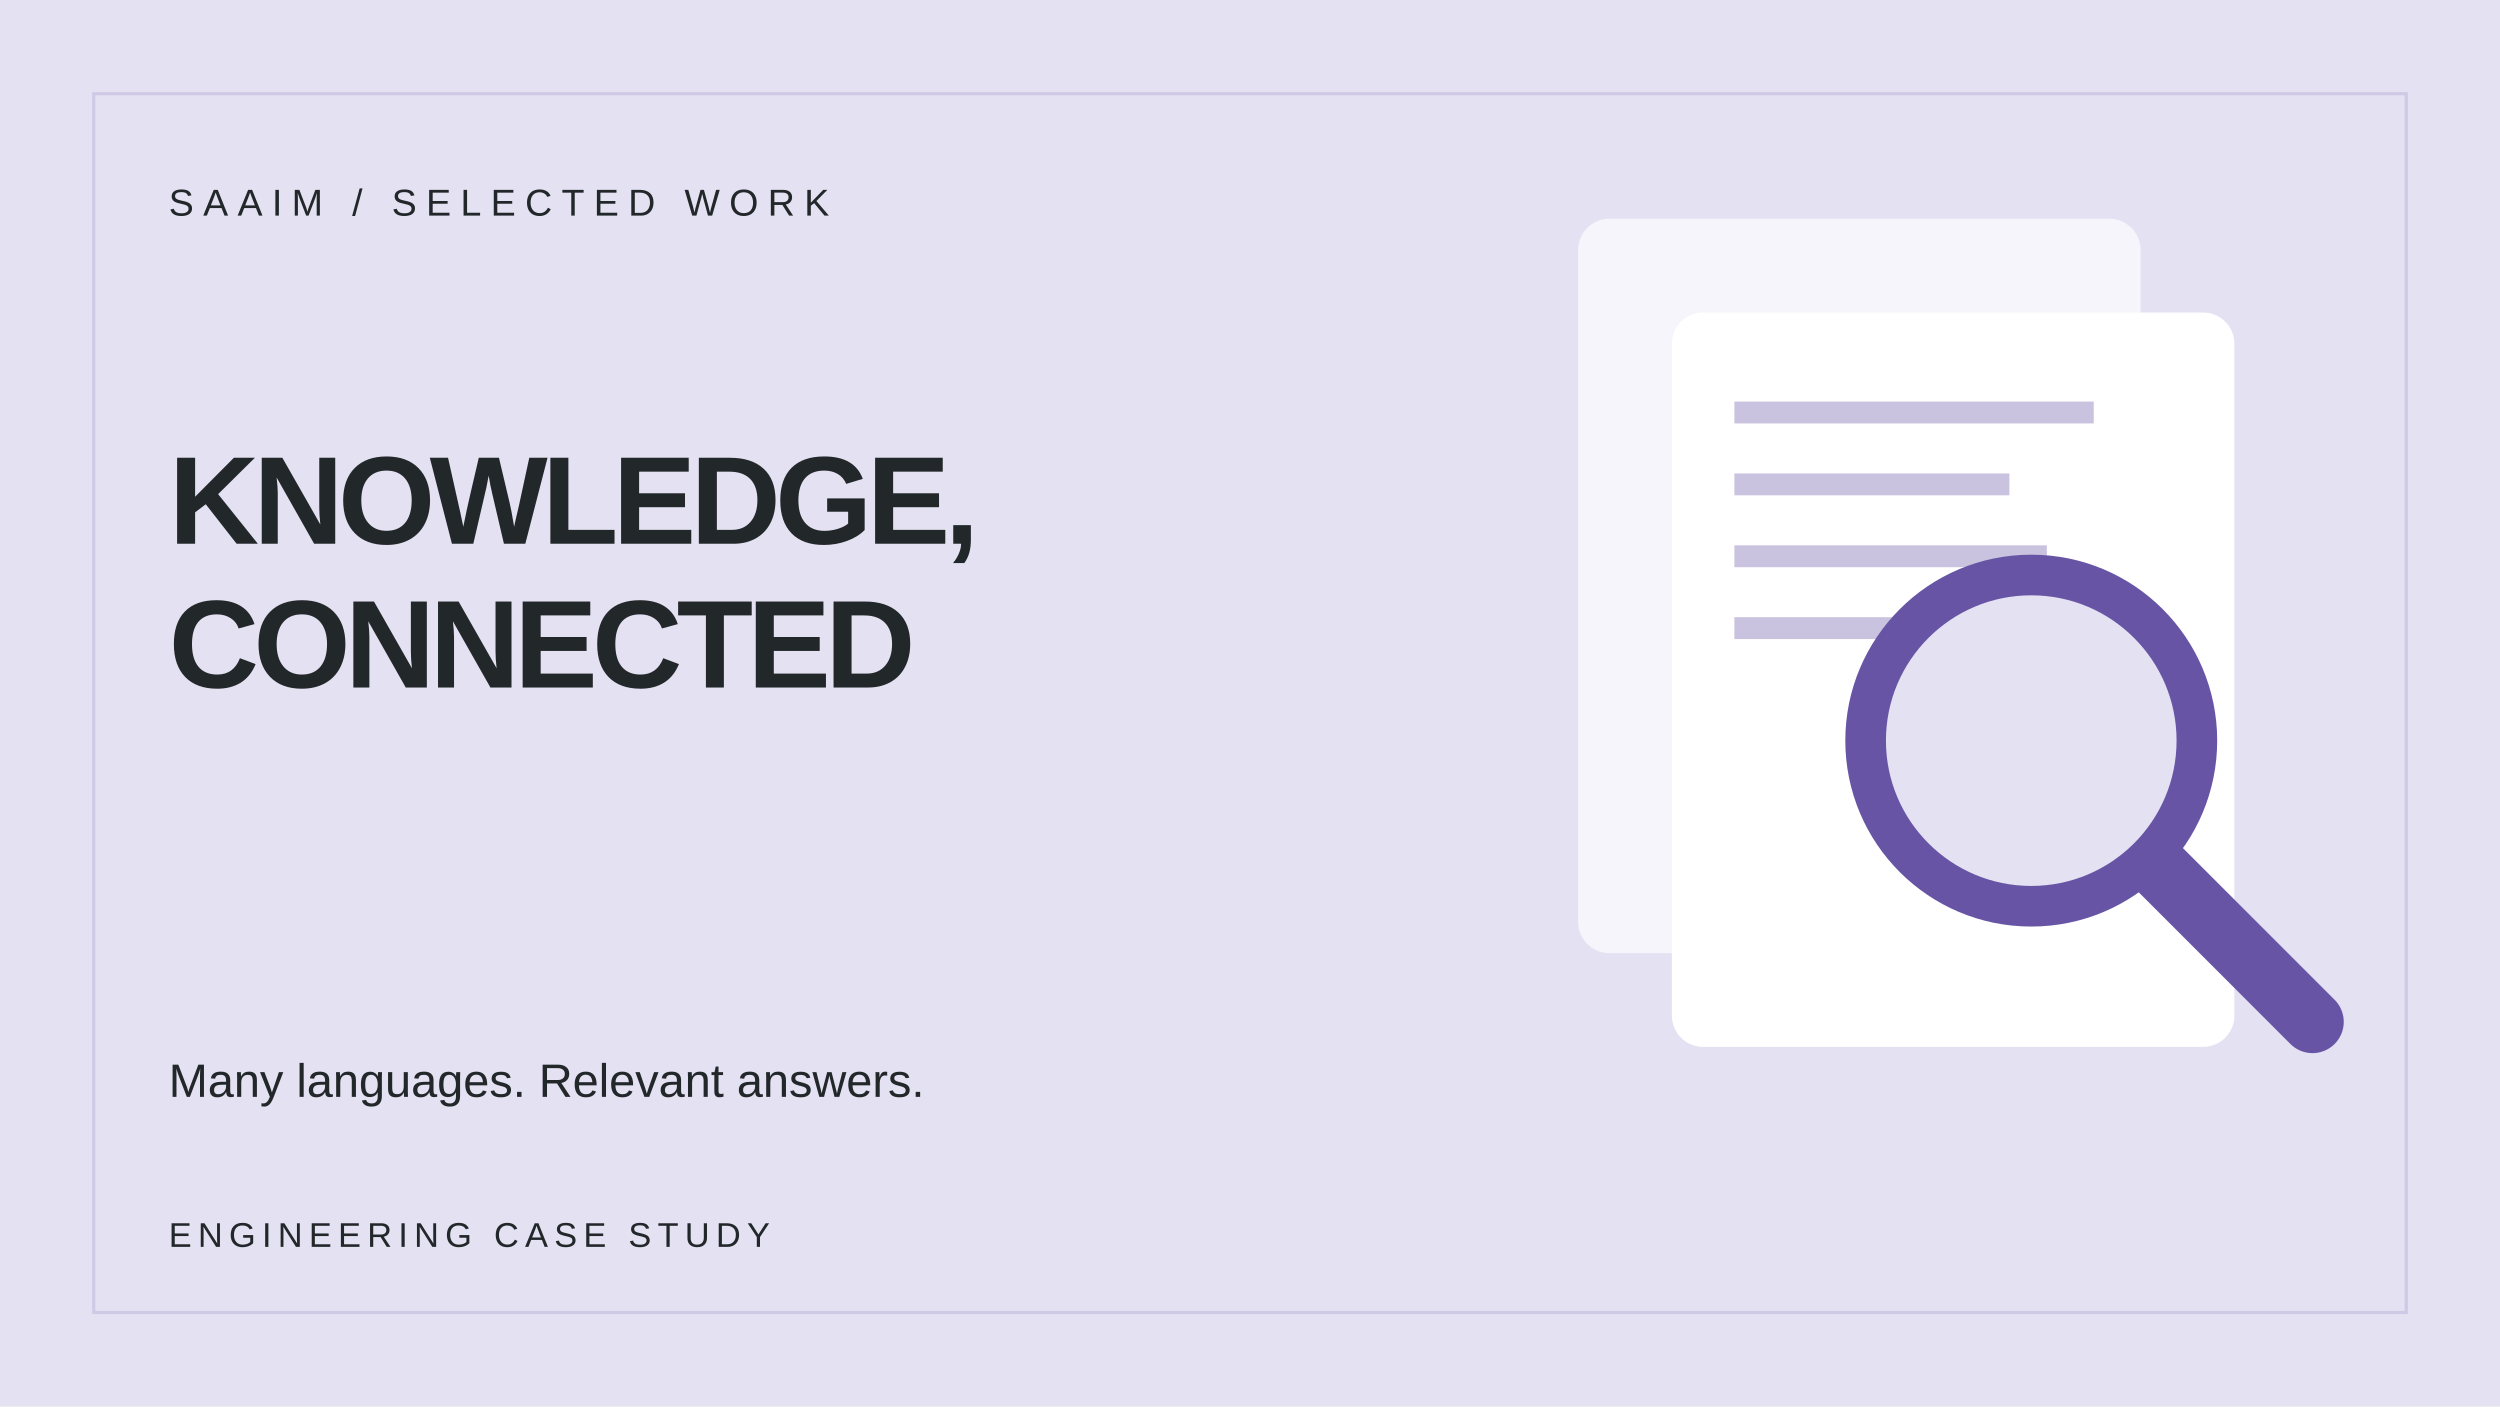
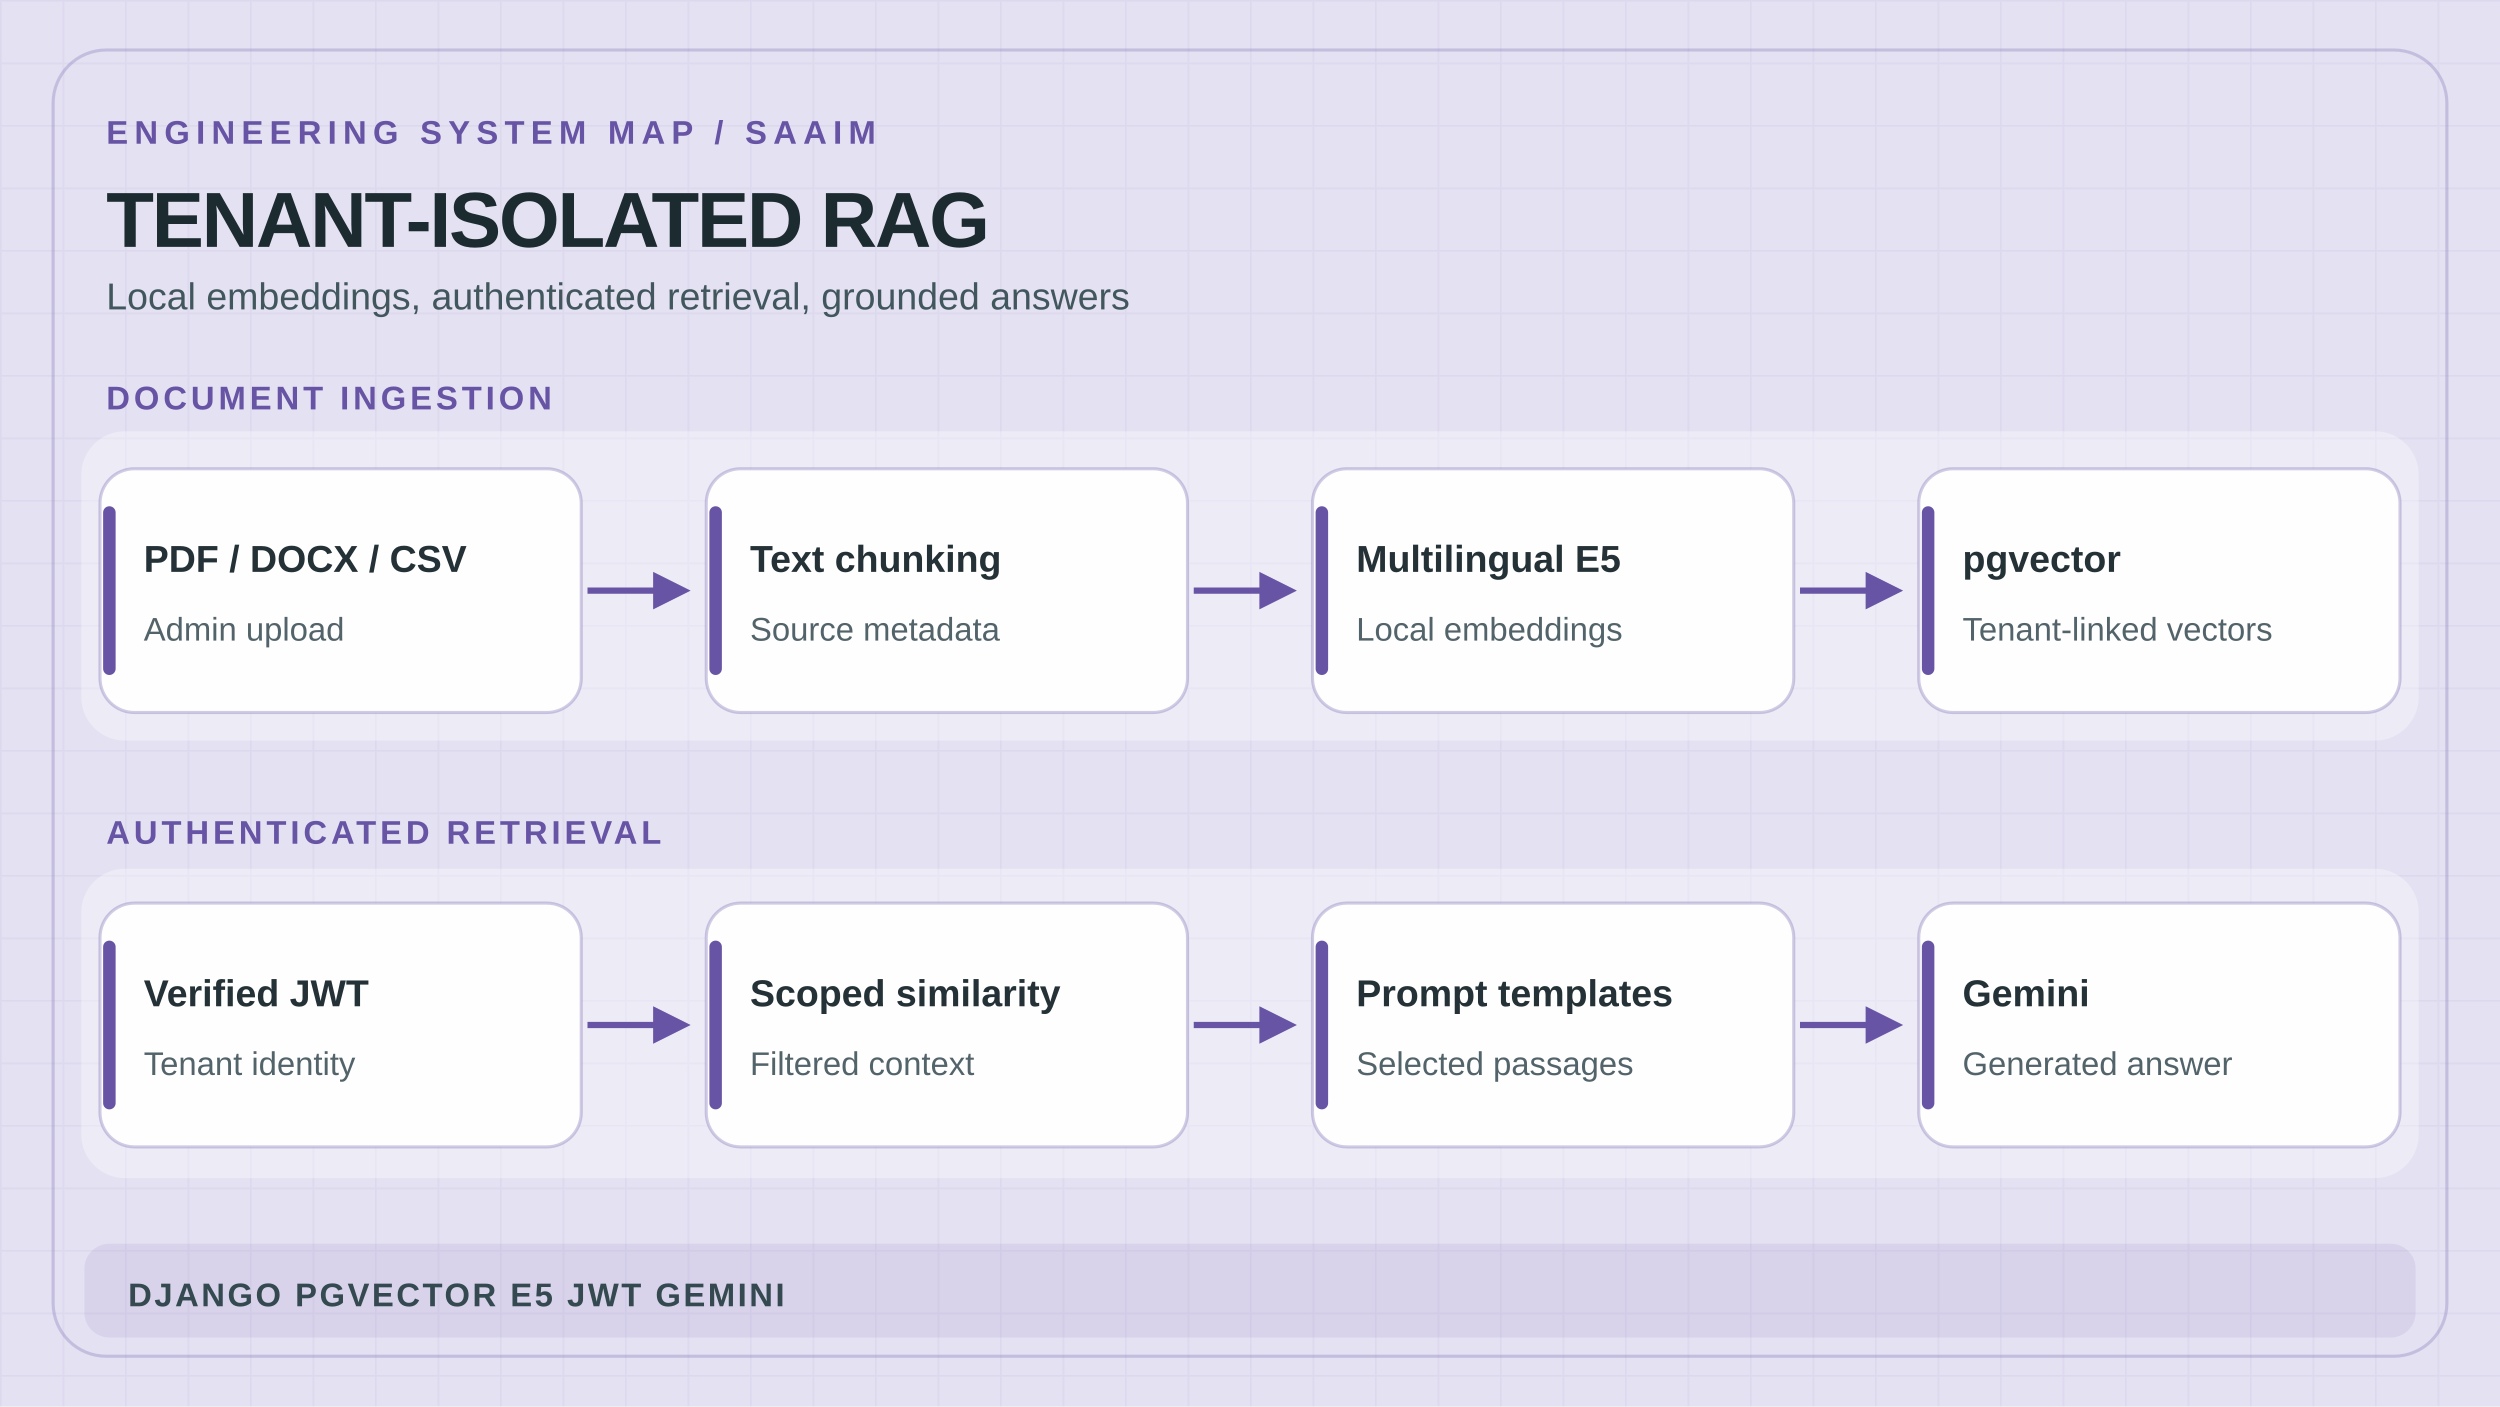
- <svg xmlns="http://www.w3.org/2000/svg" width="800" height="450" viewBox="0 0 800 450">
+ <svg xmlns="http://www.w3.org/2000/svg" width="800" height="450" viewBox="0 0 800 450" role="img" aria-labelledby="title desc">
+   <defs>
+     <marker id="arrow" markerWidth="6" markerHeight="6" refX="4.5" refY="3" orient="auto">
+       <path d="M0 0 L6 3 L0 6 Z" fill="#6754a5" />
+     </marker>
+     <pattern id="grid" width="20" height="20" patternUnits="userSpaceOnUse">
+       <path d="M20 0H0V20" fill="none" stroke="#6754a5" stroke-opacity=".055" />
+     </pattern>
+   </defs>
  <rect width="800" height="450" fill="#e4e1f2" />
-   <path d="M30 30h740v390H30z" stroke="#6754a5" stroke-opacity=".17" fill="none" />
-   <g font-family="Arial, Helvetica, sans-serif">
-     <text x="54" y="69" font-size="12" letter-spacing="3" fill="#22272a">SAAIM / SELECTED WORK</text>
-     <text x="54" y="174" font-size="40" font-weight="800" letter-spacing="-1.8" fill="#22272a">KNOWLEDGE,</text>
-     <text x="54" y="220" font-size="40" font-weight="800" letter-spacing="-1.8" fill="#22272a">CONNECTED</text>
-     <text x="54" y="351" font-size="15" fill="#22272a">Many languages. Relevant answers.</text>
-     <rect x="505" y="70" width="180" height="235" rx="10" fill="#ffffffaa" />
-     <rect x="535" y="100" width="180" height="235" rx="10" fill="#fff" />
-     <path d="M555 132h115M555 155h88M555 178h100M555 201h65" stroke="#6754a5" stroke-opacity=".35" stroke-width="7" />
-     <circle cx="650" cy="237" r="53" fill="#e4e1f2" stroke="#6754a5" stroke-width="13" />
-     <path d="m691 278 49 49" stroke="#6754a5" stroke-width="20" stroke-linecap="round" />
-     <text x="54" y="399" font-size="11" letter-spacing="2" fill="#22272a">ENGINEERING CASE STUDY</text>
+   <rect width="800" height="450" fill="url(#grid)" />
+   <rect x="17" y="16" width="766" height="418" rx="17" fill="none" stroke="#6754a5" stroke-opacity=".25" />
+   <text x="34" y="46" fill="#6754a5" font-family="Arial,Helvetica,sans-serif" font-size="10.5" font-weight="700" letter-spacing="2">ENGINEERING SYSTEM MAP / SAAIM</text>
+   <text x="34" y="79" fill="#1c2b30" font-family="Arial,Helvetica,sans-serif" font-size="25" font-weight="800" letter-spacing="-.7">TENANT-ISOLATED RAG</text>
+   <text x="34" y="99" fill="#41565d" font-family="Arial,Helvetica,sans-serif" font-size="12">Local embeddings, authenticated retrieval, grounded answers</text>
+   <g font-family="Arial,Helvetica,sans-serif">
+     <text x="34" y="131" fill="#6754a5" font-size="10.5" font-weight="700" letter-spacing="1.25">DOCUMENT INGESTION</text>
+     <rect x="26" y="138" width="748" height="99" rx="14" fill="#ffffff" fill-opacity=".33" />
+     <g>
+       <rect x="32" y="150" width="154" height="78" rx="11" fill="#ffffff" fill-opacity=".94" stroke="#6754a5" stroke-opacity=".29" />
+       <rect x="33" y="162" width="4" height="54" rx="2" fill="#6754a5" />
+       <text x="46" y="183" font-size="12" font-weight="700" fill="#243136">PDF / DOCX / CSV</text>
+       <text x="46" y="205" font-size="10.5" fill="#52636a">Admin upload</text>
+     </g>
+     <g>
+       <rect x="226" y="150" width="154" height="78" rx="11" fill="#ffffff" fill-opacity=".94" stroke="#6754a5" stroke-opacity=".29" />
+       <rect x="227" y="162" width="4" height="54" rx="2" fill="#6754a5" />
+       <text x="240" y="183" font-size="12" font-weight="700" fill="#243136">Text chunking</text>
+       <text x="240" y="205" font-size="10.5" fill="#52636a">Source metadata</text>
+     </g>
+     <g>
+       <rect x="420" y="150" width="154" height="78" rx="11" fill="#ffffff" fill-opacity=".94" stroke="#6754a5" stroke-opacity=".29" />
+       <rect x="421" y="162" width="4" height="54" rx="2" fill="#6754a5" />
+       <text x="434" y="183" font-size="12" font-weight="700" fill="#243136">Multilingual E5</text>
+       <text x="434" y="205" font-size="10.5" fill="#52636a">Local embeddings</text>
+     </g>
+     <g>
+       <rect x="614" y="150" width="154" height="78" rx="11" fill="#ffffff" fill-opacity=".94" stroke="#6754a5" stroke-opacity=".29" />
+       <rect x="615" y="162" width="4" height="54" rx="2" fill="#6754a5" />
+       <text x="628" y="183" font-size="12" font-weight="700" fill="#243136">pgvector</text>
+       <text x="628" y="205" font-size="10.5" fill="#52636a">Tenant-linked vectors</text>
+     </g>
+     <path d="M188 189 H218" stroke="#6754a5" stroke-width="2" fill="none" marker-end="url(#arrow)" />
+     <path d="M382 189 H412" stroke="#6754a5" stroke-width="2" fill="none" marker-end="url(#arrow)" />
+     <path d="M576 189 H606" stroke="#6754a5" stroke-width="2" fill="none" marker-end="url(#arrow)" />
+     <text x="34" y="270" fill="#6754a5" font-size="10.5" font-weight="700" letter-spacing="1.25">AUTHENTICATED RETRIEVAL</text>
+     <rect x="26" y="278" width="748" height="99" rx="14" fill="#ffffff" fill-opacity=".33" />
+     <g>
+       <rect x="32" y="289" width="154" height="78" rx="11" fill="#ffffff" fill-opacity=".94" stroke="#6754a5" stroke-opacity=".29" />
+       <rect x="33" y="301" width="4" height="54" rx="2" fill="#6754a5" />
+       <text x="46" y="322" font-size="12" font-weight="700" fill="#243136">Verified JWT</text>
+       <text x="46" y="344" font-size="10.5" fill="#52636a">Tenant identity</text>
+     </g>
+     <g>
+       <rect x="226" y="289" width="154" height="78" rx="11" fill="#ffffff" fill-opacity=".94" stroke="#6754a5" stroke-opacity=".29" />
+       <rect x="227" y="301" width="4" height="54" rx="2" fill="#6754a5" />
+       <text x="240" y="322" font-size="12" font-weight="700" fill="#243136">Scoped similarity</text>
+       <text x="240" y="344" font-size="10.5" fill="#52636a">Filtered context</text>
+     </g>
+     <g>
+       <rect x="420" y="289" width="154" height="78" rx="11" fill="#ffffff" fill-opacity=".94" stroke="#6754a5" stroke-opacity=".29" />
+       <rect x="421" y="301" width="4" height="54" rx="2" fill="#6754a5" />
+       <text x="434" y="322" font-size="12" font-weight="700" fill="#243136">Prompt templates</text>
+       <text x="434" y="344" font-size="10.5" fill="#52636a">Selected passages</text>
+     </g>
+     <g>
+       <rect x="614" y="289" width="154" height="78" rx="11" fill="#ffffff" fill-opacity=".94" stroke="#6754a5" stroke-opacity=".29" />
+       <rect x="615" y="301" width="4" height="54" rx="2" fill="#6754a5" />
+       <text x="628" y="322" font-size="12" font-weight="700" fill="#243136">Gemini</text>
+       <text x="628" y="344" font-size="10.5" fill="#52636a">Generated answer</text>
+     </g>
+     <path d="M188 328 H218" stroke="#6754a5" stroke-width="2" fill="none" marker-end="url(#arrow)" />
+     <path d="M382 328 H412" stroke="#6754a5" stroke-width="2" fill="none" marker-end="url(#arrow)" />
+     <path d="M576 328 H606" stroke="#6754a5" stroke-width="2" fill="none" marker-end="url(#arrow)" />
+     <rect x="27" y="398" width="746" height="30" rx="8" fill="#6754a5" fill-opacity=".10" />
+     <text x="41" y="418" font-size="10.5" font-weight="700" letter-spacing=".8" fill="#354a50">DJANGO   PGVECTOR   E5   JWT   GEMINI</text>
  </g>
</svg>
